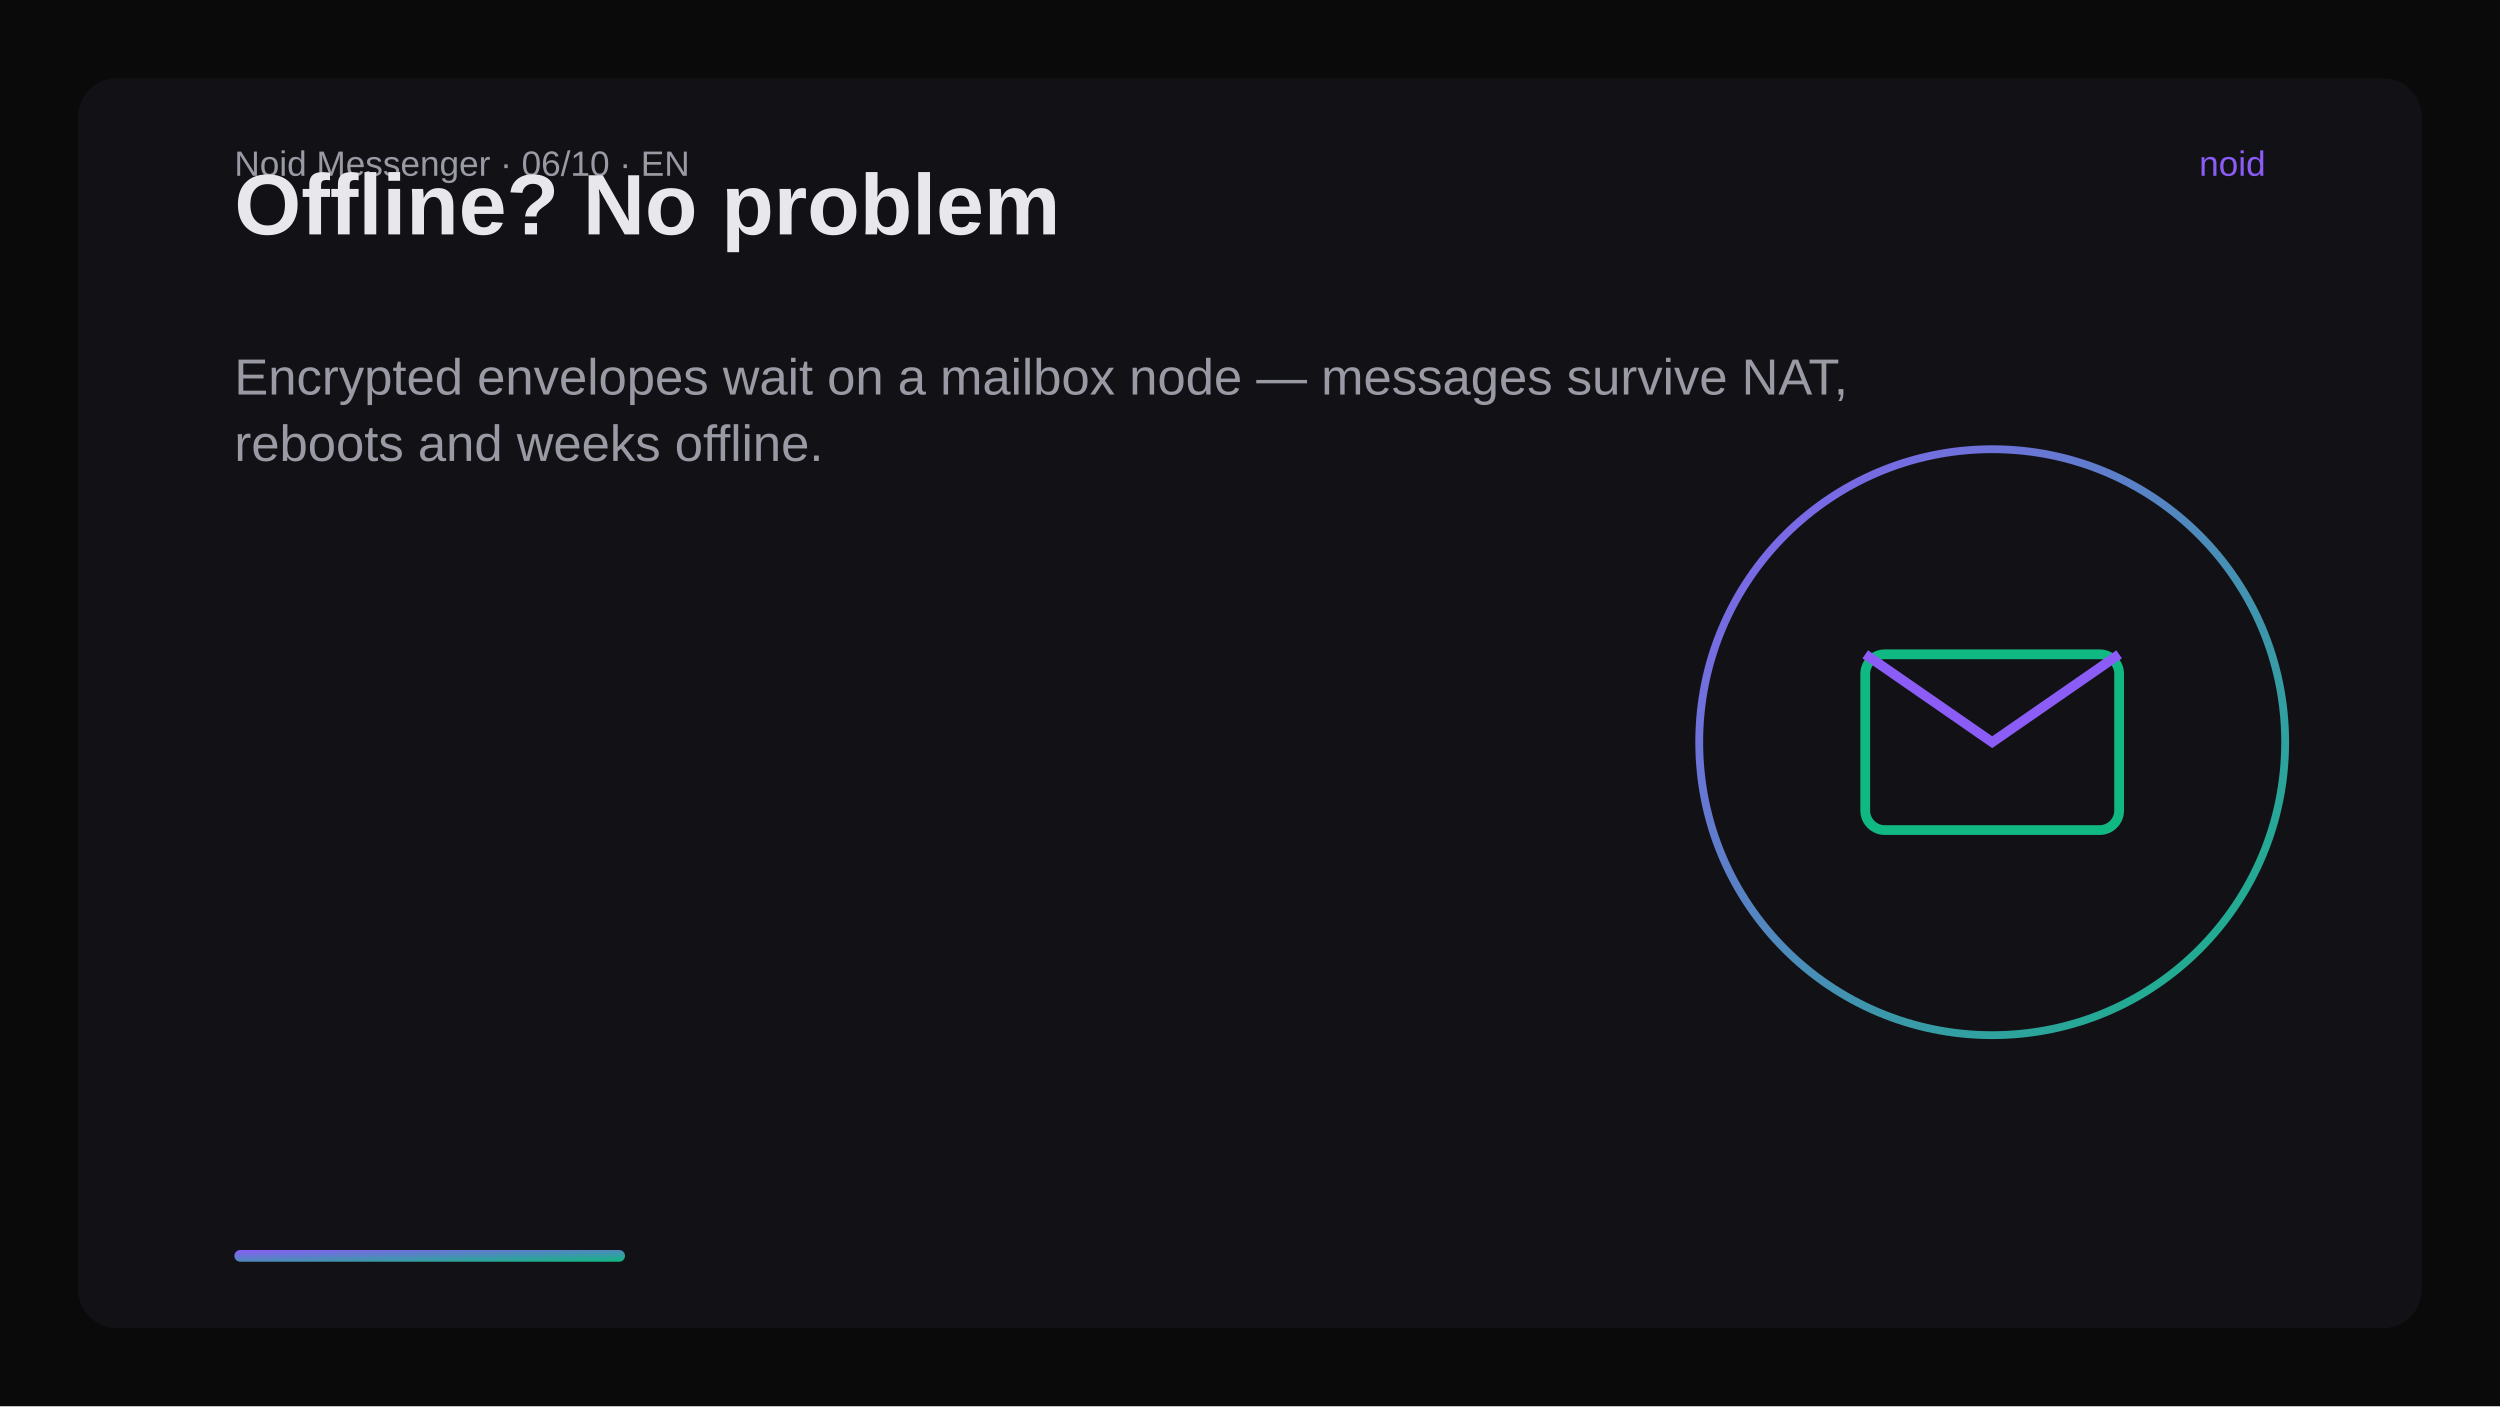
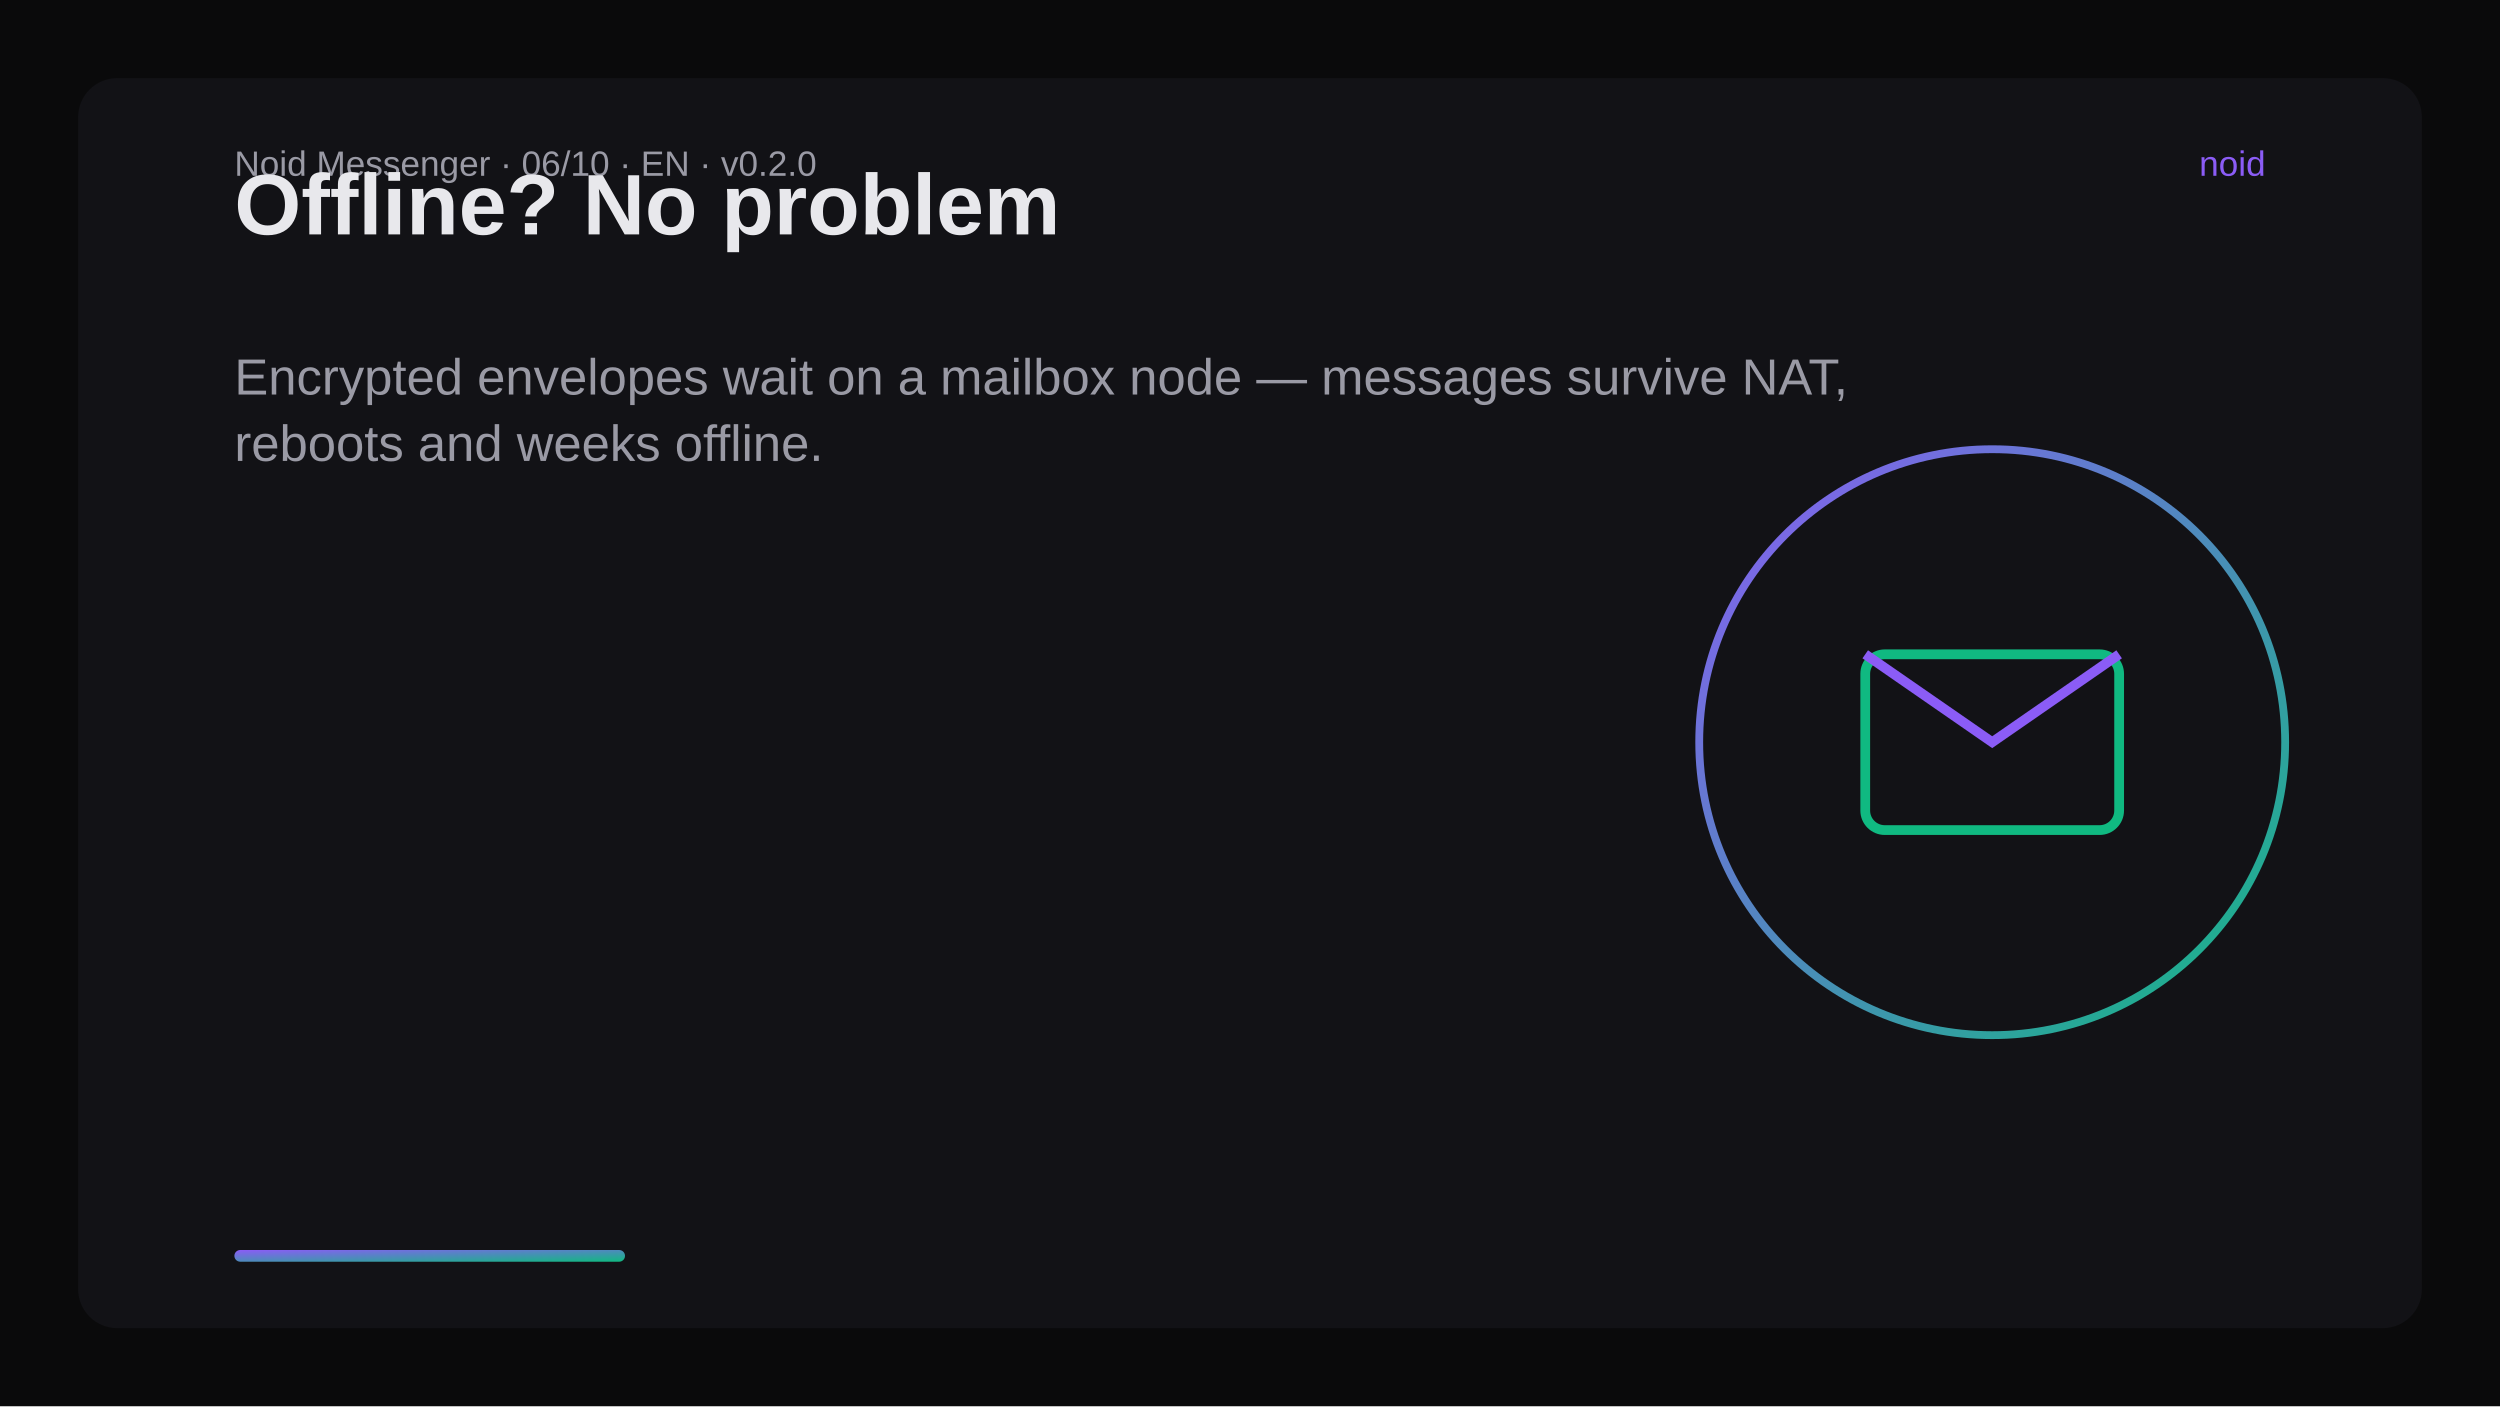
<svg xmlns="http://www.w3.org/2000/svg" width="1280" height="720" viewBox="0 0 1280 720">
  <defs>
    <linearGradient id="g" x1="0" y1="0" x2="1" y2="1">
      <stop offset="0" stop-color="#8b5cf6" />
      <stop offset="1" stop-color="#10b981" />
    </linearGradient>
  </defs>
  <rect width="1280" height="720" fill="#0a0a0b" />
  <rect x="40" y="40" width="1200" height="640" rx="20" fill="#121216" />
-   <text x="120" y="90" font-family="Segoe UI,Arial" font-size="18" fill="#9a9aa5">Noid Messenger · 06/10 · EN</text>
+   <text x="120" y="90" font-family="Segoe UI,Arial" font-size="18" fill="#9a9aa5">Noid Messenger · 06/10 · EN · v0.2.0</text>
  <text x="1160" y="90" text-anchor="end" font-family="Segoe UI,Arial" font-size="18" fill="#8b5cf6">noid</text>
  <text x="120" y="120" font-family="Segoe UI,Arial" font-size="44" font-weight="700" fill="#e8e8ec">Offline? No problem</text>
  <text x="120" y="202" font-family="Segoe UI,Arial" font-size="26" fill="#9a9aa5">Encrypted envelopes wait on a mailbox node — messages survive NAT,</text>
  <text x="120" y="236" font-family="Segoe UI,Arial" font-size="26" fill="#9a9aa5">reboots and weeks offline.</text>
  <circle cx="1020" cy="380" r="150" fill="none" stroke="url(#g)" stroke-width="4" />
  <rect x="955" y="335" width="130" height="90" rx="10" fill="none" stroke="#10b981" stroke-width="5" />
  <path d="M955 335 l65 45 65 -45" fill="none" stroke="#8b5cf6" stroke-width="5" />
  <rect x="120" y="640" width="200" height="6" rx="3" fill="url(#g)" />
</svg>
